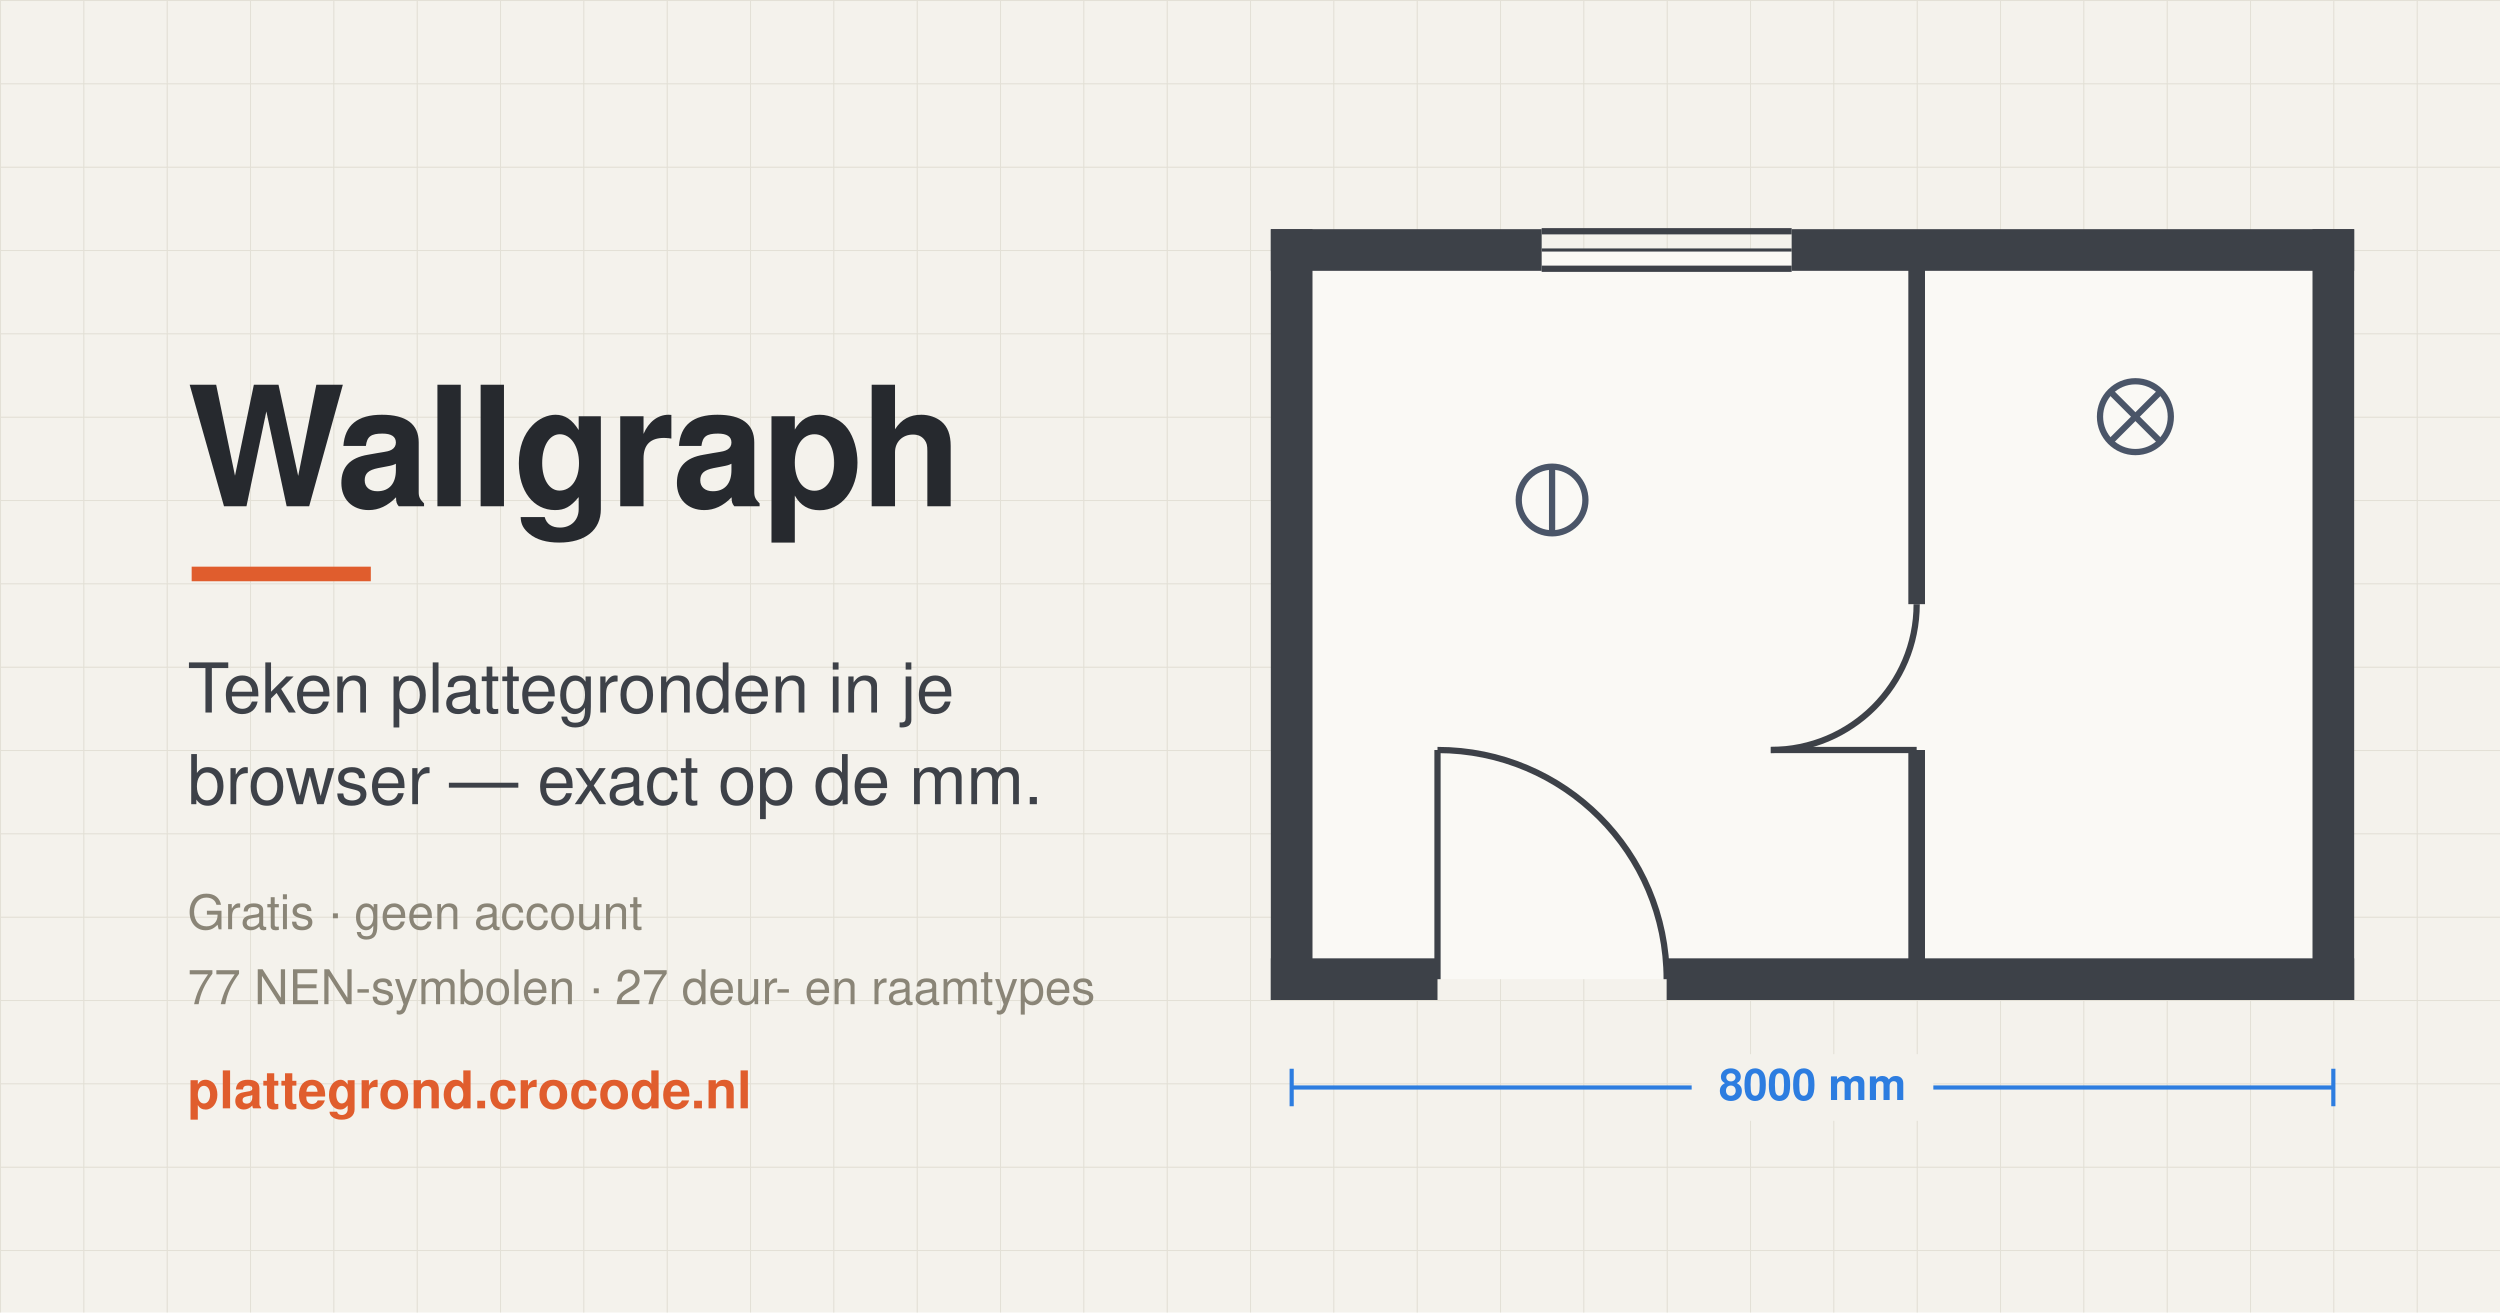
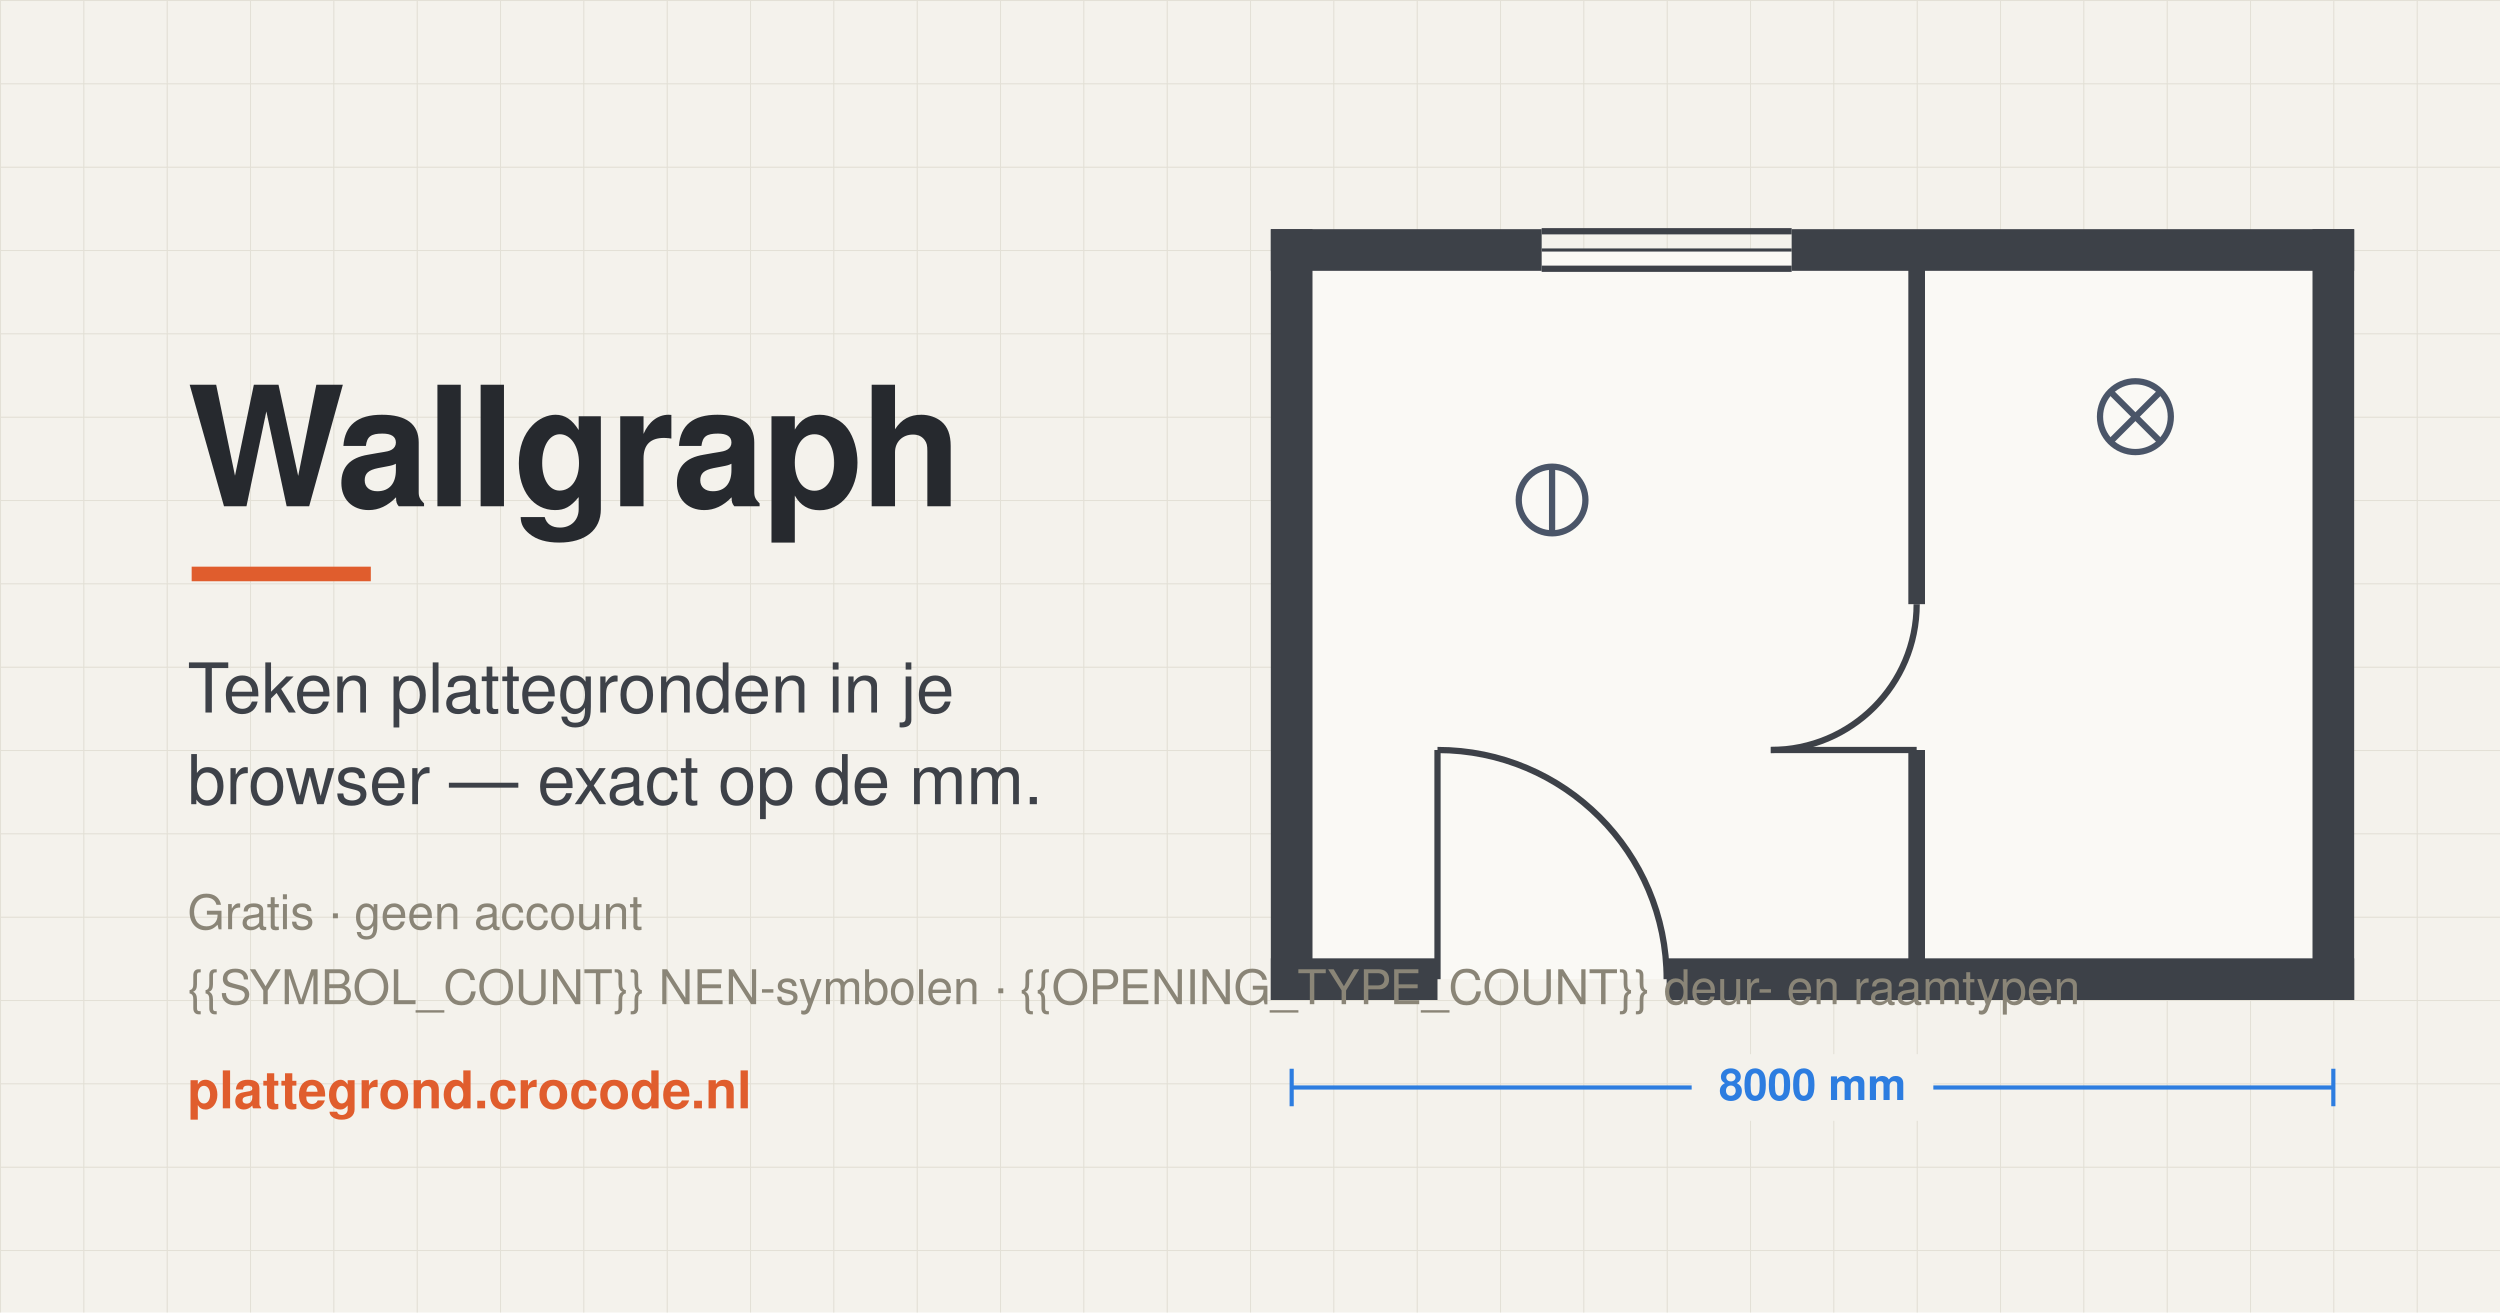
<svg xmlns="http://www.w3.org/2000/svg" width="1200" height="630" viewBox="0 0 1200 630">
  <defs>
    <pattern id="grid" width="40" height="40" patternUnits="userSpaceOnUse">
      <path d="M40 0H0V40" fill="none" stroke="#e3e0d6" stroke-width="1" />
    </pattern>
    <clipPath id="shell">
      <rect x="620" y="120" width="500" height="350" />
    </clipPath>
  </defs>
  <rect width="1200" height="630" fill="#f4f2ec" />
  <rect width="1200" height="630" fill="url(#grid)" />
  <rect x="620" y="120" width="500" height="350" fill="#faf9f5" />
  <g fill="none" stroke="#3d4148" stroke-width="20" stroke-linecap="butt">
    <path d="M610 120H740" />
    <path d="M860 120H1130" />
    <path d="M1120 110V480" />
    <path d="M1130 470H800" />
    <path d="M690 470H610" />
    <path d="M620 480V110" />
  </g>
  <g fill="none" stroke="#3d4148" stroke-width="8" stroke-linecap="butt">
    <path d="M920 120V290" />
    <path d="M920 360V470" />
  </g>
  <g fill="none" stroke="#3d4148" stroke-width="3" clip-path="url(#shell)">
    <path d="M920 360H850" />
    <path d="M850 360a70 70 0 0 0 70-70" />
  </g>
  <g fill="none" stroke="#3d4148" stroke-width="3" clip-path="url(#shell)">
    <path d="M690 470V360" />
    <path d="M690 360a110 110 0 0 1 110 110" />
  </g>
  <g stroke="#3d4148" fill="none">
    <path d="M740 111h120M740 129h120" stroke-width="3" />
    <path d="M740 120h120" stroke-width="1.5" />
  </g>
  <g stroke="#4a5568" stroke-width="3" fill="none">
    <circle cx="745" cy="240" r="16" />
    <path d="M745 224v32" />
    <circle cx="1025" cy="200" r="17" />
    <path d="M1013 188l24 24M1037 188l-24 24" />
  </g>
  <g stroke="#2d7de0" stroke-width="2" fill="none">
    <path d="M620 522h500" />
    <path d="M620 513v18M1120 513v18" />
  </g>
  <rect x="812" y="506" width="116" height="32" rx="4" fill="#f4f2ec" />
  <text x="870" y="528" font-family="Helvetica,Arial,sans-serif" font-size="21" font-weight="600" fill="#2d7de0" text-anchor="middle">8000 mm</text>
  <text x="90" y="243" font-family="Helvetica,Arial,sans-serif" font-size="80" font-weight="700" fill="#26292e" letter-spacing="-1.5">Wallgraph</text>
  <rect x="92" y="272" width="86" height="7" fill="#e05d2d" />
  <text x="90" y="342" font-family="Helvetica,Arial,sans-serif" font-size="33" fill="#3d4148">Teken plattegronden in je</text>
  <text x="90" y="386" font-family="Helvetica,Arial,sans-serif" font-size="33" fill="#3d4148">browser — exact op de mm.</text>
  <text x="90" y="446" font-family="Helvetica,Arial,sans-serif" font-size="23" fill="#8a8577">Gratis · geen account</text>
-   <text x="90" y="482" font-family="Helvetica,Arial,sans-serif" font-size="23" fill="#8a8577">77 NEN-symbolen · 27 deur- en raamtypes</text>
+   <text x="90" y="482" font-family="Helvetica,Arial,sans-serif" font-size="23" fill="#8a8577">{{SYMBOL_COUNT}} NEN-symbolen · {{OPENING_TYPE_COUNT}} deur- en raamtypen</text>
  <text x="90" y="532" font-family="Helvetica,Arial,sans-serif" font-size="25" font-weight="600" fill="#e05d2d">plattegrond.crocode.nl</text>
</svg>
